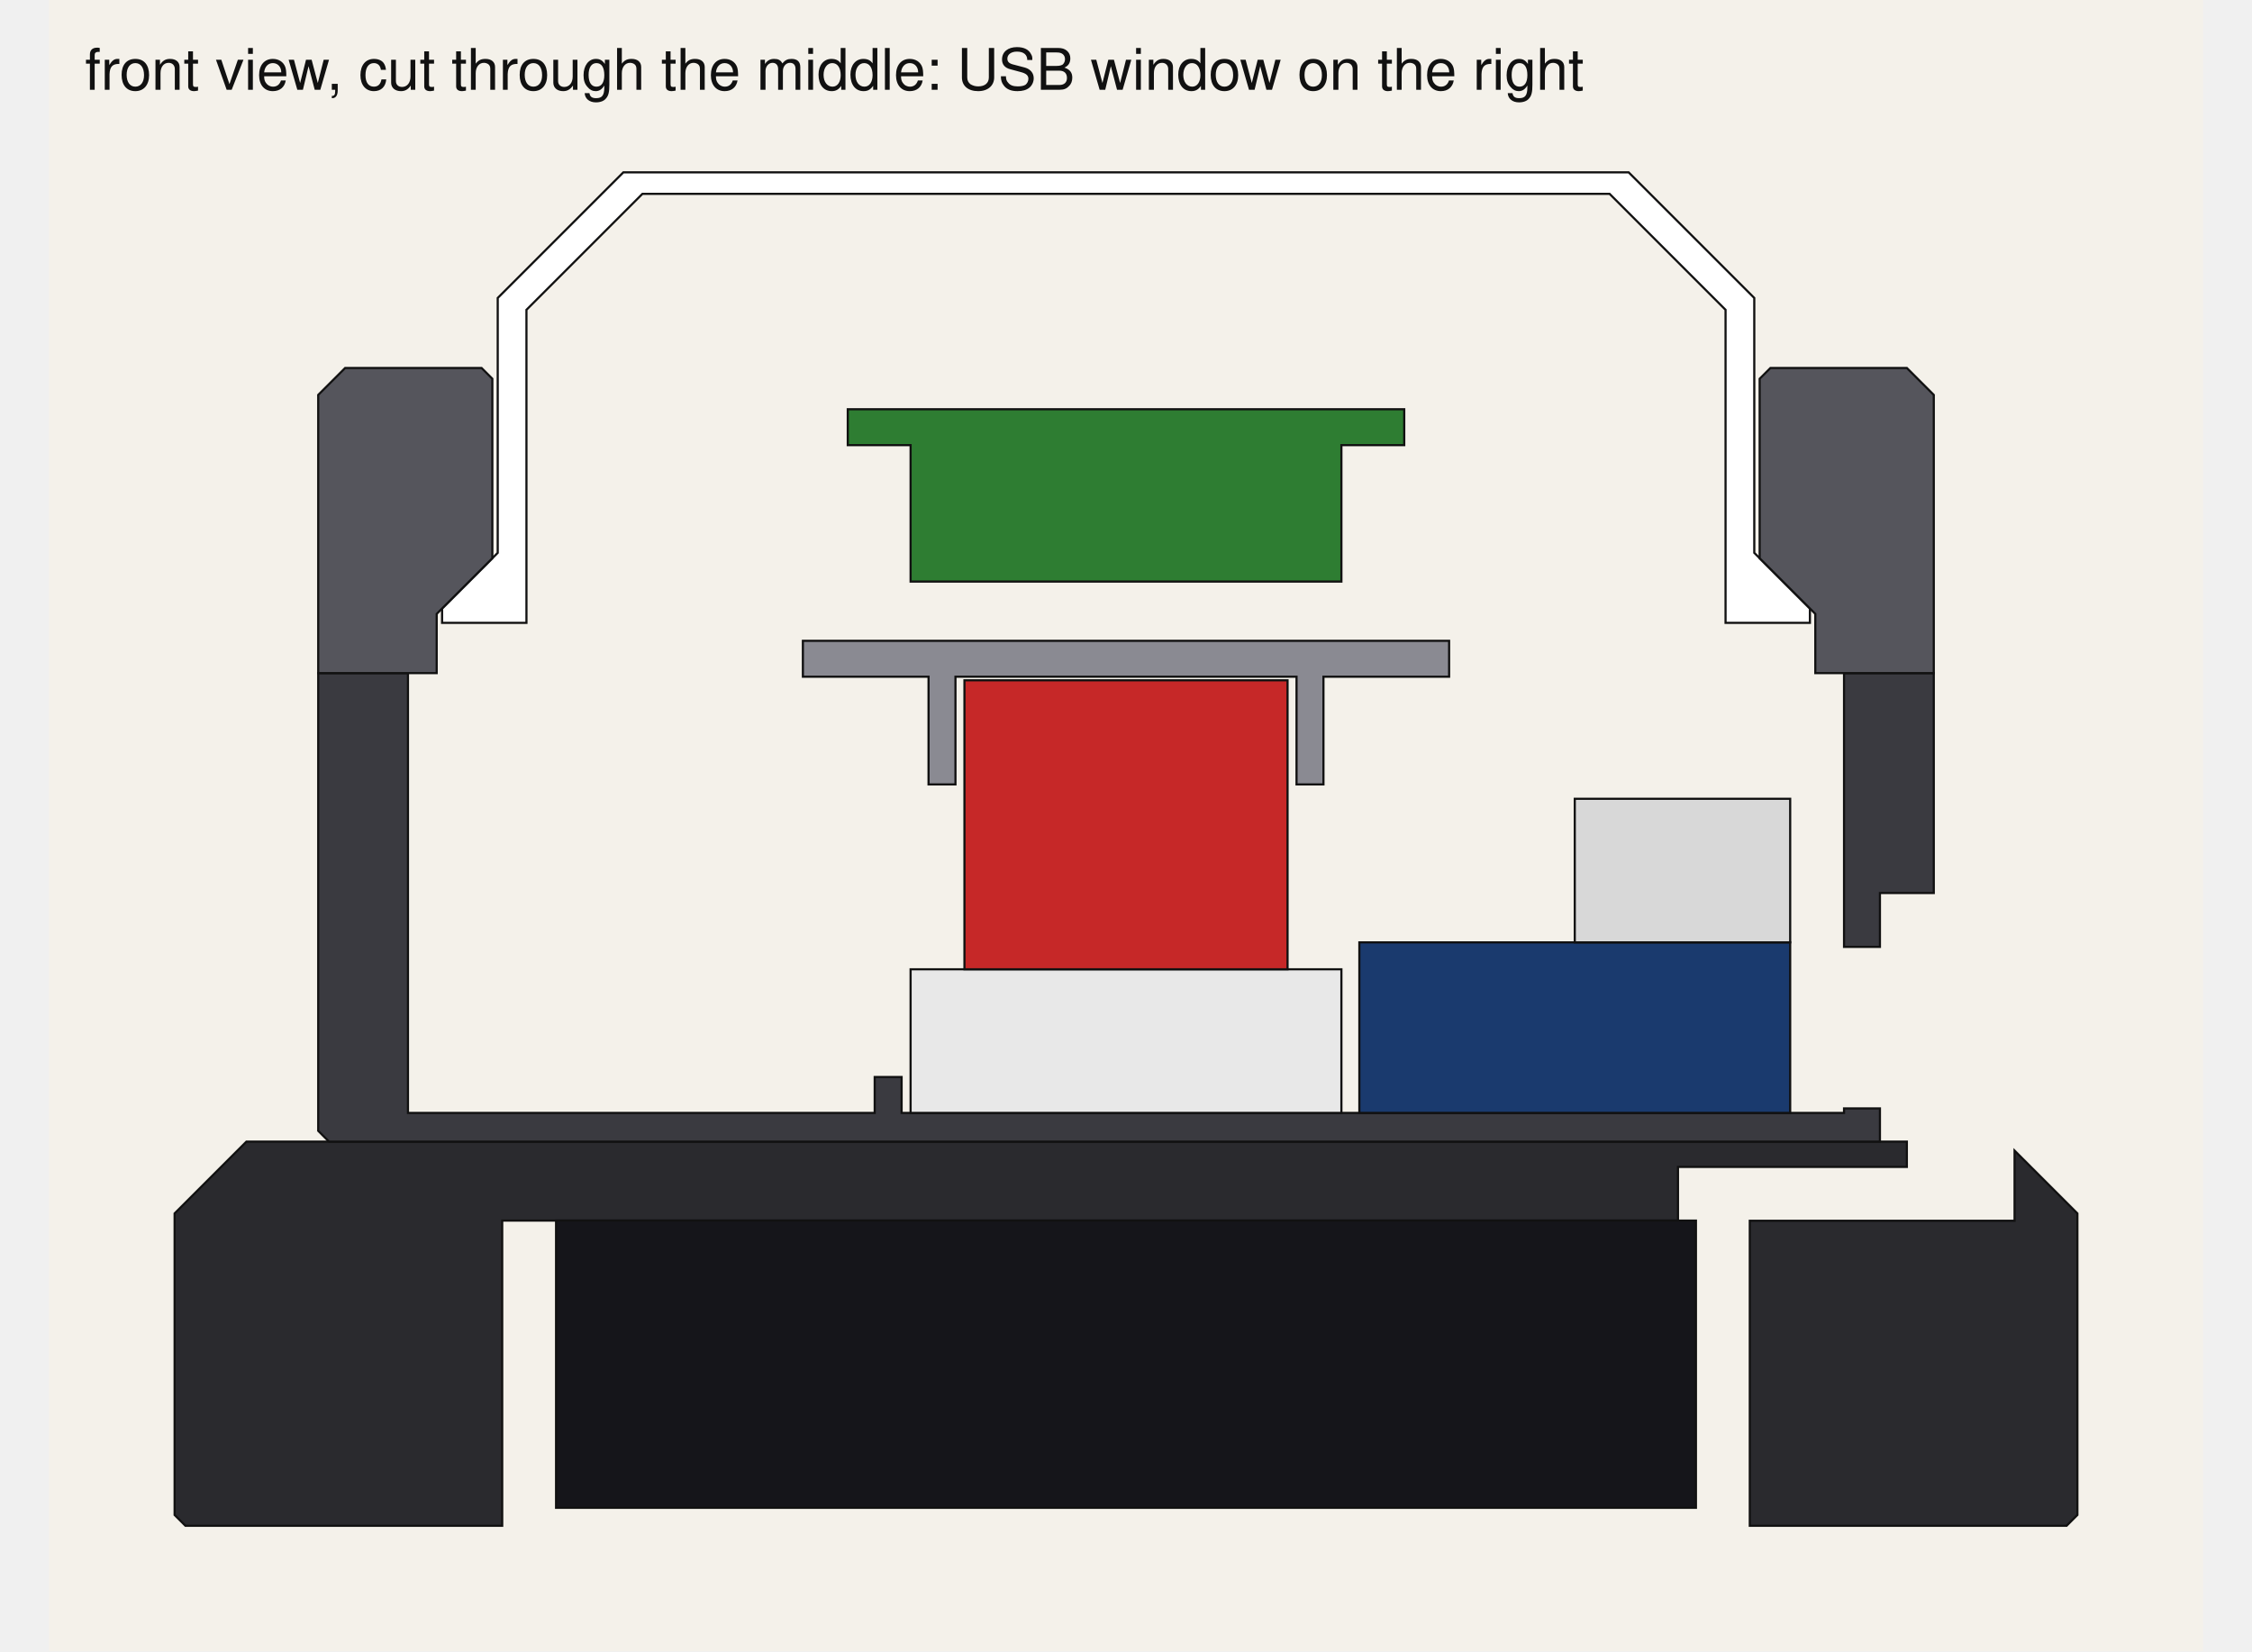
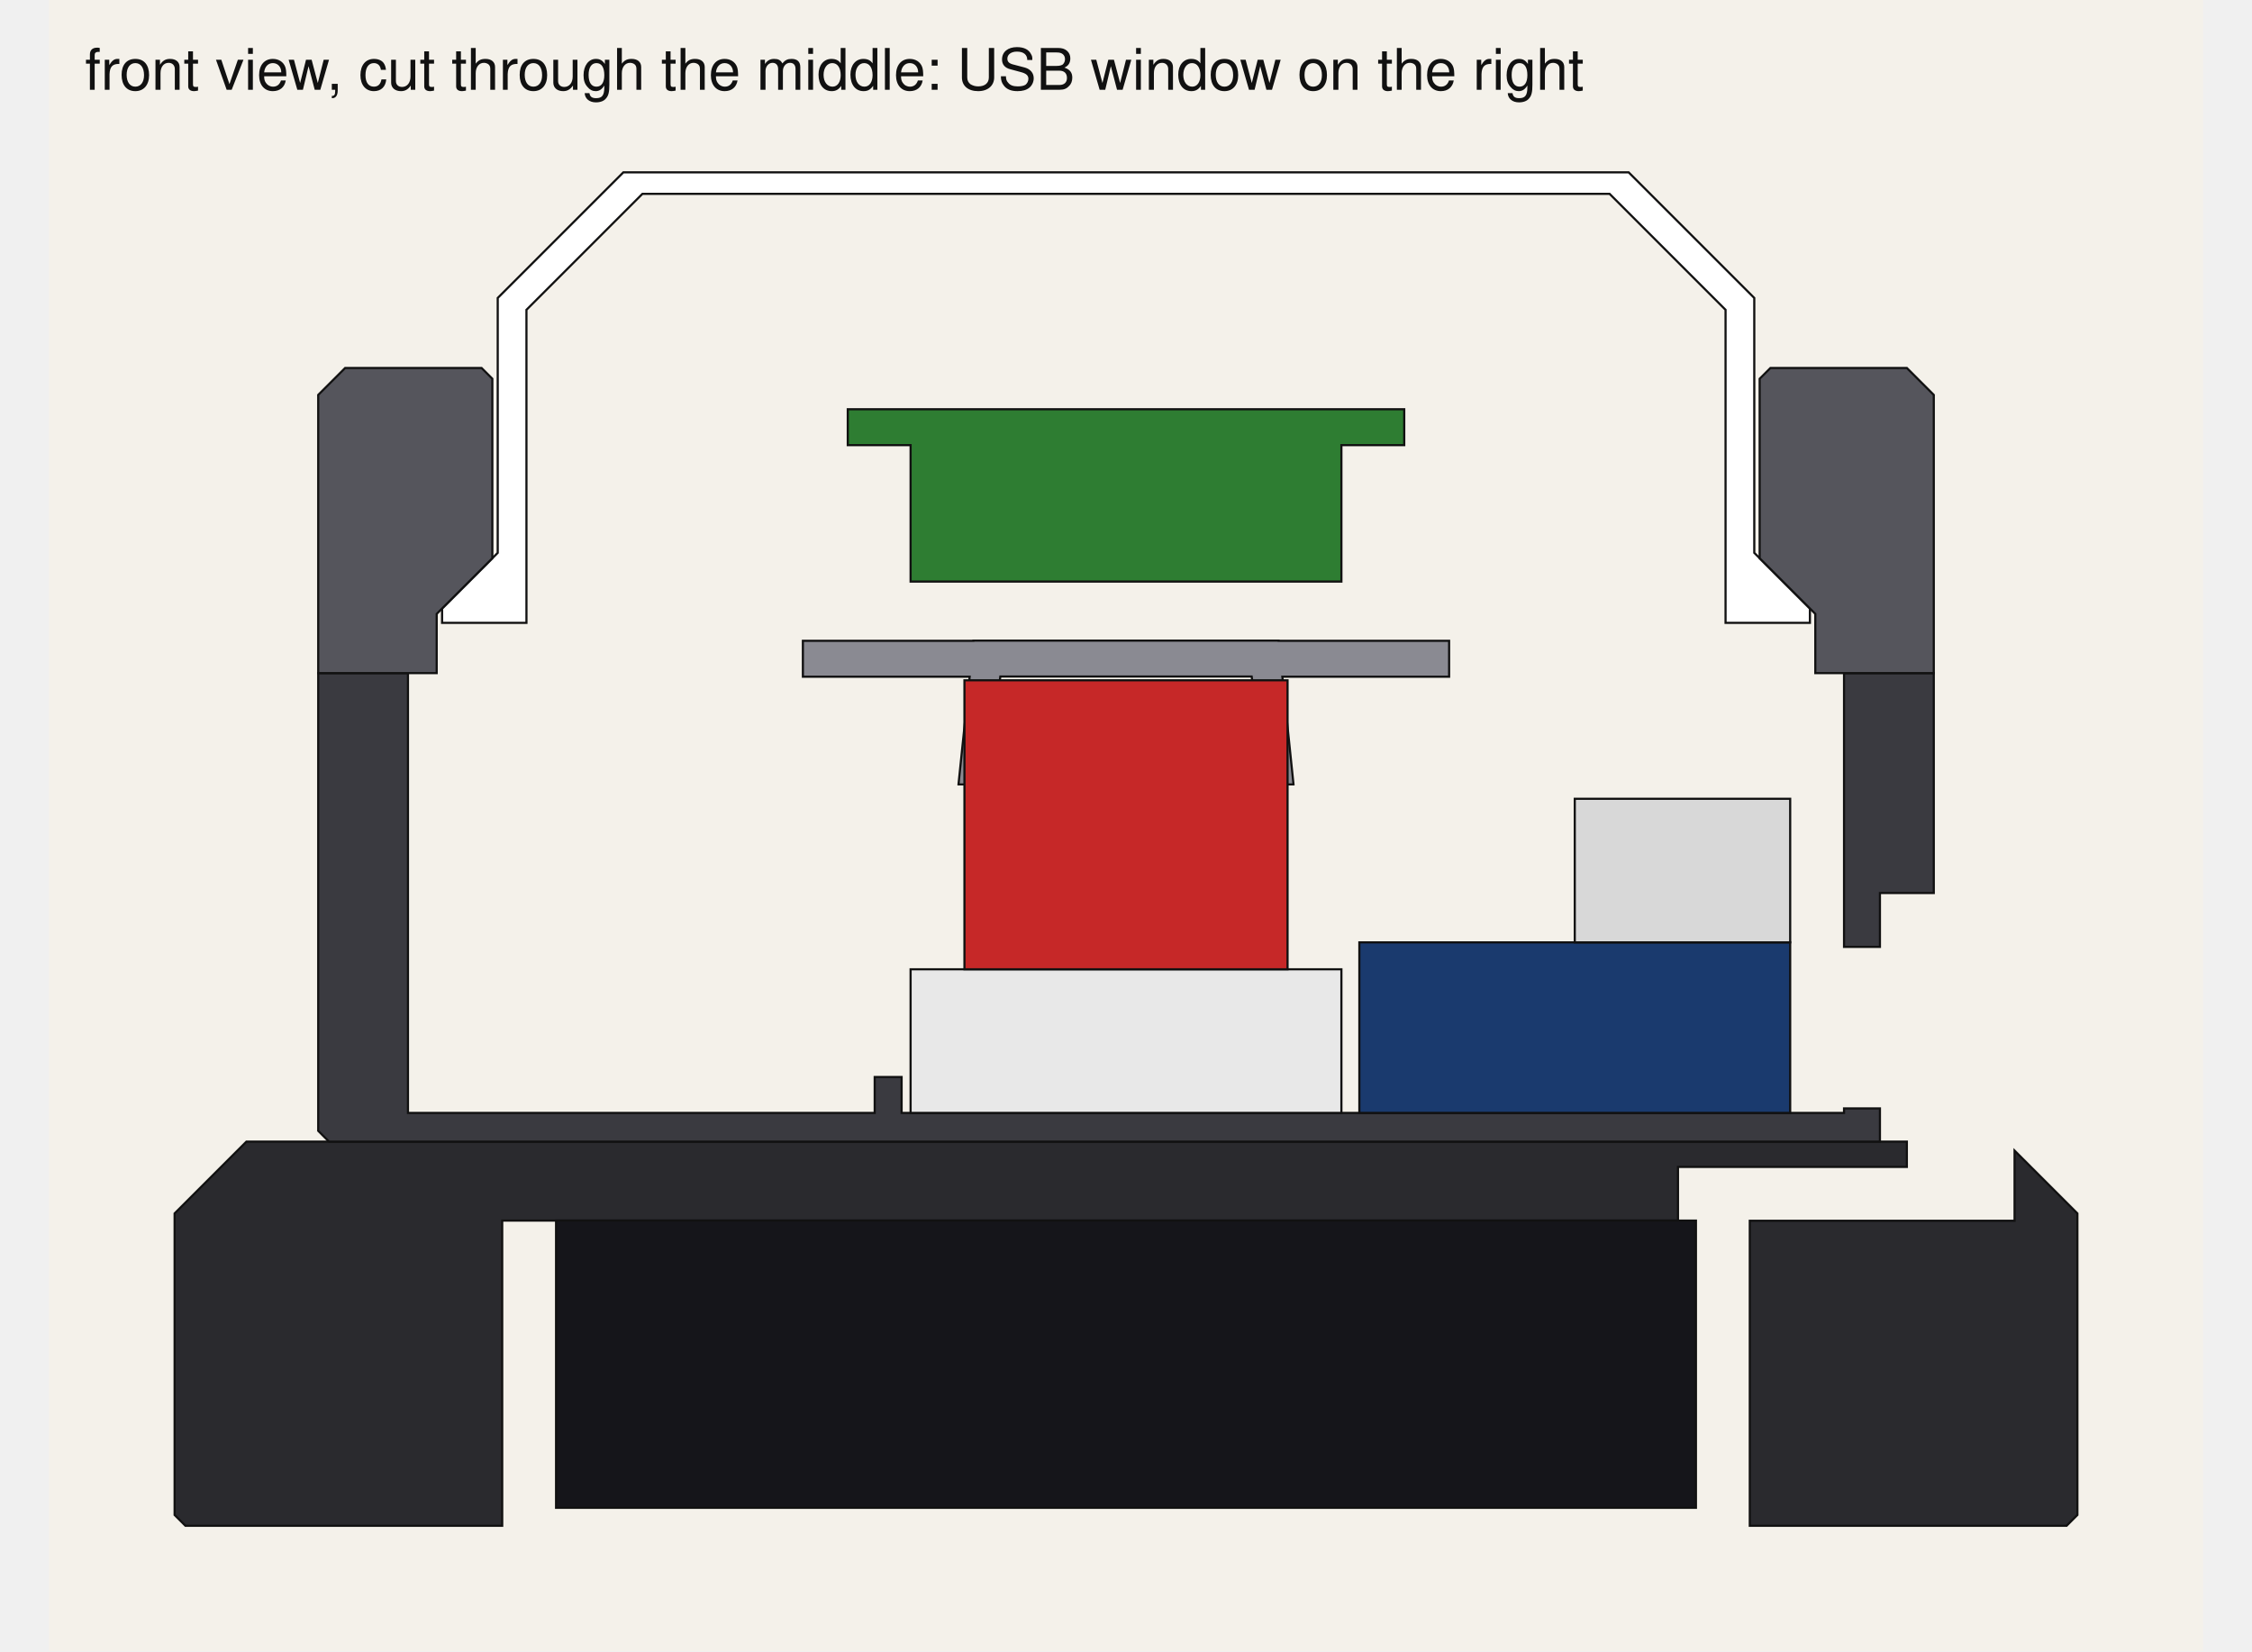
<svg xmlns="http://www.w3.org/2000/svg" viewBox="-60 -62 120 92" width="1320" height="968">
  <rect x="-60" y="-62" width="120" height="92" fill="#f4f1ea" />
  <path d="M43.50,2.30 L43.50,3.01 L37.12,3.01 L30.75,3.01 L30.75,4.51 L30.75,6.00 L22.88,6.00 L6.03,6.00 L5.39,6.00 L4.76,6.00 L4.19,6.00 L3.67,6.00 L3.24,6.00 L2.91,6.00 L2.68,6.00 L2.55,6.00 L2.54,6.00 L0.00,6.00 L-2.54,6.00 L-2.55,6.00 L-2.68,6.00 L-2.91,6.00 L-3.24,6.00 L-3.67,6.00 L-4.19,6.00 L-4.76,6.00 L-5.39,6.00 L-6.03,6.00 L-30.81,6.00 L-31.05,6.00 L-31.28,6.00 L-31.55,6.00 L-31.81,6.00 L-32.11,6.00 L-32.40,6.00 L-32.70,6.00 L-33.00,6.00 L-33.30,6.00 L-33.60,6.00 L-33.89,6.00 L-34.19,6.00 L-34.45,6.00 L-34.72,6.00 L-34.74,6.00 L-34.75,6.00 L-34.75,6.01 L-34.75,6.01 L-34.75,12.35 L-34.75,13.40 L-34.75,14.50 L-34.75,23.00 L-43.43,23.00 L-52.40,23.00 L-52.70,22.70 L-53.00,22.40 L-53.00,14.00 L-53.00,5.60 L-50.92,3.52 L-49.00,1.60 L-40.66,1.60 L-40.62,1.60 L-40.51,1.60 L-40.34,1.60 L-40.11,1.60 L-39.85,1.60 L-39.56,1.60 L-39.28,1.60 L-39.03,1.60 L-38.82,1.60 L-38.67,1.60 L-38.58,1.60 L-38.57,1.60 L-32.67,1.60 L-25.50,1.60 L-25.25,1.60 L-24.94,1.60 L-24.58,1.60 L-24.22,1.60 L-23.87,1.60 L-23.56,1.60 L-23.30,1.60 L-23.13,1.60 L0.00,1.60 L23.04,1.60 L23.13,1.60 L23.30,1.60 L23.56,1.60 L23.87,1.60 L24.22,1.60 L24.58,1.60 L24.94,1.60 L25.25,1.60 L25.50,1.60 L32.67,1.60 L40.63,1.60 L41.45,1.60 L41.48,1.60 L43.50,1.60 Z M49.90,2.50 L50.92,3.52 L53.00,5.60 L53.00,14.00 L53.00,22.40 L52.70,22.70 L52.40,23.00 L43.43,23.00 L34.75,23.00 L34.75,14.50 L34.75,13.40 L34.75,12.35 L34.75,8.05 L34.75,6.01 L42.12,6.01 L49.50,6.01 L49.50,4.51 L49.50,4.05 L49.50,2.55 L49.50,2.10 Z" fill="#2a2a2e" fill-rule="evenodd" stroke="#111" stroke-width="0.12" />
  <path d="M-40.00,0.00 L-39.95,0.00 L-39.90,0.00 L-39.81,0.00 L-39.71,0.00 L-39.57,0.00 L-39.42,0.00 L-39.23,0.00 L-39.04,0.00 L-38.80,0.00 L-38.56,0.00 L-38.28,0.00 L-37.99,0.00 L-37.66,0.00 L-37.33,0.00 L-36.96,0.00 L-36.58,0.00 L-36.16,0.00 L-35.72,0.00 L-35.51,0.00 L-35.08,0.00 L-34.85,0.00 L-34.61,0.00 L-34.42,0.00 L-34.20,0.00 L-33.96,0.00 L-33.71,0.00 L-33.48,0.00 L-33.24,0.00 L-33.00,0.00 L-32.76,0.00 L-32.52,0.00 L-32.27,0.00 L-32.03,0.00 L-31.80,0.00 L-31.58,0.00 L-31.35,0.00 L-31.15,0.00 L-30.92,0.00 L-30.72,0.00 L-30.53,0.00 L-30.38,0.00 L-30.25,0.00 L-30.06,0.00 L-29.96,0.00 L-29.79,0.00 L-29.65,0.00 L-29.57,0.00 L-29.53,0.00 L-29.51,0.00 L-29.18,0.00 L-29.04,0.00 L-28.94,0.00 L-28.87,0.00 L-28.28,0.00 L-27.59,0.00 L-26.86,0.00 L-26.13,0.00 L-25.38,0.00 L-24.62,0.00 L-23.83,0.00 L-23.04,0.00 L-22.22,0.00 L-21.41,0.00 L-20.56,0.00 L-19.72,0.00 L-18.86,0.00 L-17.99,0.00 L-17.10,0.00 L-16.21,0.00 L-15.31,0.00 L-14.40,0.00 L-14.36,0.00 L-14.00,0.00 L-14.00,-1.36 L-14.00,-2.00 L-12.94,-2.00 L-12.50,-2.00 L-12.50,-1.39 L-12.50,0.00 L-11.48,0.00 L-11.40,0.00 L-11.29,0.00 L-11.15,0.00 L-10.97,0.00 L-10.78,0.00 L-10.57,0.00 L-10.36,0.00 L-10.15,0.00 L-9.96,0.00 L-0.28,0.00 L-0.05,0.00 L0.17,0.00 L0.37,0.00 L0.54,0.00 L0.67,0.00 L0.77,0.00 L0.83,0.00 L0.85,0.00 L2.25,0.00 L2.38,0.00 L3.05,0.00 L3.53,0.00 L4.00,0.00 L4.47,0.00 L4.94,0.00 L5.40,0.00 L5.82,0.00 L5.84,0.00 L5.89,0.00 L5.99,0.00 L6.12,0.00 L6.28,0.00 L6.47,0.00 L6.67,0.00 L6.88,0.00 L7.09,0.00 L10.57,0.00 L10.57,0.00 L10.78,0.00 L12.51,0.00 L25.25,0.00 L25.87,0.00 L38.28,0.00 L38.56,0.00 L38.80,0.00 L39.04,0.00 L39.23,0.00 L39.42,0.00 L39.57,0.00 L39.71,0.00 L39.81,0.00 L39.90,0.00 L39.95,0.00 L40.00,0.00 L40.00,-0.25 L40.40,-0.25 L42.00,-0.25 L42.00,1.17 L42.00,1.60 L41.56,1.60 L41.55,1.60 L41.55,1.60 L38.51,1.60 L38.51,1.60 L35.14,1.60 L29.60,1.60 L24.66,1.60 L24.46,1.60 L24.21,1.60 L23.93,1.60 L23.64,1.60 L23.35,1.60 L23.09,1.60 L22.88,1.60 L22.73,1.60 L0.00,1.60 L-22.64,1.60 L-22.65,1.60 L-22.73,1.60 L-22.88,1.60 L-23.09,1.60 L-23.35,1.60 L-23.64,1.60 L-23.93,1.60 L-24.21,1.60 L-24.46,1.60 L-24.66,1.60 L-29.60,1.60 L-37.18,1.60 L-37.20,1.60 L-37.29,1.60 L-37.42,1.60 L-37.59,1.60 L-37.79,1.60 L-38.01,1.60 L-38.23,1.60 L-38.42,1.60 L-38.59,1.60 L-38.71,1.60 L-38.78,1.60 L-44.40,1.60 L-44.70,1.30 L-45.00,1.00 L-45.00,-11.75 L-45.00,-24.50 L-40.57,-24.50 L-40.49,-24.50 L-40.31,-24.50 L-40.00,-24.50 Z M45.00,-15.65 L45.00,-12.25 L43.50,-12.25 L42.00,-12.25 L42.00,-10.49 L42.00,-9.25 L40.59,-9.25 L40.40,-9.25 L40.00,-9.25 L40.00,-24.50 L40.31,-24.50 L40.49,-24.50 L45.00,-24.50 Z" fill="#3a3a40" fill-rule="evenodd" stroke="#111" stroke-width="0.12" />
  <path d="M35.00,-45.40 L35.00,-31.20 L38.10,-28.10 L38.10,-27.30 L33.40,-27.30 L33.40,-44.74 L26.94,-51.20 L0.00,-51.20 L-26.94,-51.20 L-33.40,-44.74 L-33.40,-27.30 L-38.10,-27.30 L-38.10,-28.10 L-35.00,-31.20 L-35.00,-45.40 L-28.00,-52.40 L0.00,-52.40 L28.00,-52.40 Z" fill="#ffffff" fill-rule="evenodd" stroke="#111" stroke-width="0.12" />
-   <path d="M18.00,-24.30 L17.98,-24.30 L17.96,-24.30 L17.91,-24.30 L17.87,-24.30 L17.81,-24.30 L17.74,-24.30 L17.65,-24.30 L17.57,-24.30 L17.46,-24.30 L17.35,-24.30 L17.22,-24.30 L17.10,-24.30 L16.95,-24.30 L16.80,-24.30 L16.63,-24.30 L16.46,-24.30 L16.27,-24.30 L16.08,-24.30 L15.87,-24.30 L15.67,-24.30 L15.44,-24.30 L15.21,-24.30 L14.97,-24.30 L14.72,-24.30 L14.46,-24.30 L14.19,-24.30 L13.91,-24.30 L13.63,-24.30 L13.34,-24.30 L13.04,-24.30 L12.73,-24.30 L12.42,-24.30 L12.09,-24.30 L11.76,-24.30 L11.42,-24.30 L11.19,-24.30 L11.00,-24.30 L11.00,-21.30 L11.00,-18.30 L10.20,-18.30 L9.50,-18.30 L9.50,-21.30 L9.50,-24.30 L0.00,-24.30 L-9.50,-24.30 L-9.50,-21.30 L-9.50,-18.30 L-10.20,-18.30 L-11.00,-18.30 L-11.00,-21.30 L-11.00,-24.30 L-11.19,-24.30 L-11.42,-24.30 L-11.76,-24.30 L-12.09,-24.30 L-12.42,-24.30 L-12.73,-24.30 L-13.04,-24.30 L-13.34,-24.30 L-13.63,-24.30 L-13.91,-24.30 L-14.19,-24.30 L-14.46,-24.30 L-14.72,-24.30 L-14.97,-24.30 L-15.21,-24.30 L-15.44,-24.30 L-15.67,-24.30 L-15.87,-24.30 L-16.08,-24.30 L-16.27,-24.30 L-16.46,-24.30 L-16.63,-24.30 L-16.80,-24.30 L-16.95,-24.30 L-17.10,-24.30 L-17.22,-24.30 L-17.35,-24.30 L-17.46,-24.30 L-17.57,-24.30 L-17.65,-24.30 L-17.74,-24.30 L-17.81,-24.30 L-17.87,-24.30 L-17.91,-24.30 L-17.96,-24.30 L-17.98,-24.30 L-18.00,-24.30 L-18.00,-26.30 L-17.98,-26.30 L-17.96,-26.30 L-17.91,-26.30 L-17.87,-26.30 L-17.81,-26.30 L-17.74,-26.30 L-17.65,-26.30 L-17.57,-26.30 L-17.46,-26.30 L-17.35,-26.30 L-17.22,-26.30 L-17.10,-26.30 L-16.95,-26.30 L-16.80,-26.30 L-16.63,-26.30 L-16.46,-26.30 L-16.27,-26.30 L-16.08,-26.30 L-15.87,-26.30 L-15.67,-26.30 L-15.44,-26.30 L-15.21,-26.30 L-14.97,-26.30 L-14.72,-26.30 L-14.46,-26.30 L-14.19,-26.30 L-13.91,-26.30 L-13.63,-26.30 L-13.34,-26.30 L-13.04,-26.30 L-12.73,-26.30 L-12.42,-26.30 L-12.09,-26.30 L-11.76,-26.30 L-11.42,-26.30 L1.09,-26.30 L1.59,-26.30 L2.07,-26.30 L2.54,-26.30 L2.98,-26.30 L3.41,-26.30 L3.82,-26.30 L4.22,-26.30 L4.60,-26.30 L4.98,-26.30 L5.34,-26.30 L5.70,-26.30 L6.05,-26.30 L6.39,-26.30 L6.72,-26.30 L7.05,-26.30 L7.37,-26.30 L7.69,-26.30 L8.00,-26.30 L8.31,-26.30 L8.61,-26.30 L8.92,-26.30 L9.22,-26.30 L9.52,-26.30 L9.82,-26.30 L10.12,-26.30 L10.42,-26.30 L10.72,-26.30 L10.95,-26.30 L11.08,-26.30 L11.42,-26.30 L11.76,-26.30 L12.09,-26.30 L12.42,-26.30 L12.73,-26.30 L13.04,-26.30 L13.34,-26.30 L13.63,-26.30 L13.91,-26.30 L14.19,-26.30 L14.46,-26.30 L14.72,-26.30 L14.97,-26.30 L15.21,-26.30 L15.44,-26.30 L15.67,-26.30 L15.87,-26.30 L16.08,-26.30 L16.27,-26.30 L16.46,-26.30 L16.63,-26.30 L16.80,-26.30 L16.95,-26.30 L17.10,-26.30 L17.22,-26.30 L17.35,-26.30 L17.46,-26.30 L17.57,-26.30 L17.65,-26.30 L17.74,-26.30 L17.81,-26.30 L17.87,-26.30 L17.91,-26.30 L17.96,-26.30 L17.98,-26.30 L18.00,-26.30 Z" fill="#8a8a92" fill-rule="evenodd" stroke="#111" stroke-width="0.12" />
+   <path d="M8.50,-26.31 L8.50,-26.30 L8.77,-26.30 L8.87,-26.30 L9.25,-26.30 L9.63,-26.30 L10.00,-26.30 L10.37,-26.30 L10.72,-26.30 L11.08,-26.30 L11.42,-26.30 L11.76,-26.30 L12.09,-26.30 L12.42,-26.30 L12.73,-26.30 L13.04,-26.30 L13.34,-26.30 L13.63,-26.30 L13.91,-26.30 L14.19,-26.30 L14.46,-26.30 L14.72,-26.30 L14.97,-26.30 L15.21,-26.30 L15.44,-26.30 L15.67,-26.30 L15.87,-26.30 L16.08,-26.30 L16.27,-26.30 L16.46,-26.30 L16.63,-26.30 L16.80,-26.30 L16.95,-26.30 L17.10,-26.30 L17.22,-26.30 L17.35,-26.30 L17.46,-26.30 L17.57,-26.30 L17.65,-26.30 L17.74,-26.30 L17.81,-26.30 L17.87,-26.30 L17.91,-26.30 L17.96,-26.30 L17.98,-26.30 L18.00,-26.30 L18.00,-24.30 L17.98,-24.30 L17.96,-24.30 L17.91,-24.30 L17.87,-24.30 L17.81,-24.30 L17.74,-24.30 L17.65,-24.30 L17.57,-24.30 L17.46,-24.30 L17.35,-24.30 L17.22,-24.30 L17.10,-24.30 L16.95,-24.30 L16.80,-24.30 L16.63,-24.30 L16.46,-24.30 L16.27,-24.30 L16.08,-24.30 L15.87,-24.30 L15.67,-24.30 L15.44,-24.30 L15.21,-24.30 L14.97,-24.30 L14.72,-24.30 L14.46,-24.30 L14.19,-24.30 L13.91,-24.30 L13.63,-24.30 L13.34,-24.30 L13.04,-24.30 L12.73,-24.30 L12.42,-24.30 L12.09,-24.30 L11.76,-24.30 L11.42,-24.30 L11.08,-24.30 L10.72,-24.30 L10.37,-24.30 L10.00,-24.30 L9.63,-24.30 L9.25,-24.30 L8.91,-24.30 L8.71,-24.30 L9.01,-21.41 L9.33,-18.31 L9.33,-18.30 L9.33,-18.30 L8.52,-18.30 L7.83,-18.30 L7.83,-18.30 L7.83,-18.31 L7.39,-21.48 L7.00,-24.31 L0.00,-24.31 L-7.00,-24.31 L-7.39,-21.48 L-7.83,-18.31 L-7.83,-18.30 L-7.83,-18.30 L-8.52,-18.30 L-9.33,-18.30 L-9.33,-18.30 L-9.33,-18.31 L-9.01,-21.41 L-8.71,-24.30 L-8.91,-24.30 L-9.25,-24.30 L-9.63,-24.30 L-10.00,-24.30 L-10.37,-24.30 L-10.72,-24.30 L-11.08,-24.30 L-11.42,-24.30 L-11.76,-24.30 L-12.09,-24.30 L-12.42,-24.30 L-12.73,-24.30 L-13.04,-24.30 L-13.34,-24.30 L-13.63,-24.30 L-13.91,-24.30 L-14.19,-24.30 L-14.46,-24.30 L-14.72,-24.30 L-14.97,-24.30 L-15.21,-24.30 L-15.44,-24.30 L-15.67,-24.30 L-15.87,-24.30 L-16.08,-24.30 L-16.27,-24.30 L-16.46,-24.30 L-16.63,-24.30 L-16.80,-24.30 L-16.95,-24.30 L-17.10,-24.30 L-17.22,-24.30 L-17.35,-24.30 L-17.46,-24.30 L-17.57,-24.30 L-17.65,-24.30 L-17.74,-24.30 L-17.81,-24.30 L-17.87,-24.30 L-17.91,-24.30 L-17.96,-24.30 L-17.98,-24.30 L-18.00,-24.30 L-18.00,-26.30 L-17.98,-26.30 L-17.96,-26.30 L-17.91,-26.30 L-17.87,-26.30 L-17.81,-26.30 L-17.74,-26.30 L-17.65,-26.30 L-17.57,-26.30 L-17.46,-26.30 L-17.35,-26.30 L-17.22,-26.30 L-17.10,-26.30 L-16.95,-26.30 L-16.80,-26.30 L-16.63,-26.30 L-16.46,-26.30 L-16.27,-26.30 L-16.08,-26.30 L-15.87,-26.30 L-15.67,-26.30 L-15.44,-26.30 L-15.21,-26.30 L-14.97,-26.30 L-14.72,-26.30 L-14.46,-26.30 L-14.19,-26.30 L-13.91,-26.30 L-13.63,-26.30 L-13.34,-26.30 L-13.04,-26.30 L-12.73,-26.30 L-12.42,-26.30 L-12.09,-26.30 L-11.76,-26.30 L-11.42,-26.30 L-11.08,-26.30 L-10.72,-26.30 L-10.37,-26.30 L-10.00,-26.30 L-9.63,-26.30 L-9.25,-26.30 L-8.87,-26.30 L-8.77,-26.30 L-8.50,-26.30 L-8.50,-26.31 L-8.50,-26.31 L0.00,-26.31 L8.50,-26.31 Z" fill="#8a8a92" fill-rule="evenodd" stroke="#111" stroke-width="0.12" />
  <path d="M-35.30,-40.90 L-35.30,-30.90 L-38.40,-27.80 L-38.40,-24.50 L-38.80,-24.50 L-39.07,-24.50 L-39.23,-24.50 L-45.00,-24.50 L-45.00,-32.25 L-45.00,-40.00 L-44.24,-40.76 L-43.50,-41.50 L-43.21,-41.50 L-43.17,-41.50 L-43.07,-41.50 L-42.91,-41.50 L-42.70,-41.50 L-42.46,-41.50 L-42.44,-41.50 L-36.37,-41.50 L-36.37,-41.50 L-35.90,-41.50 Z M44.24,-40.76 L45.00,-40.00 L45.00,-32.25 L45.00,-24.50 L39.23,-24.50 L39.07,-24.50 L38.80,-24.50 L38.40,-24.50 L38.40,-27.80 L35.30,-30.90 L35.30,-40.90 L35.90,-41.50 L36.23,-41.50 L41.40,-41.50 L41.52,-41.50 L41.59,-41.50 L41.60,-41.50 L41.80,-41.50 L42.13,-41.50 L42.43,-41.50 L42.70,-41.50 L42.91,-41.50 L43.07,-41.50 L43.17,-41.50 L43.21,-41.50 L43.50,-41.50 Z" fill="#55555c" fill-rule="evenodd" stroke="#111" stroke-width="0.12" />
  <path d="M12.00,-2.40 L12.00,0.00 L11.31,0.00 L11.27,0.00 L11.22,0.00 L11.15,0.00 L11.06,0.00 L10.96,0.00 L10.84,0.00 L10.71,0.00 L10.57,0.00 L10.42,0.00 L10.27,0.00 L10.12,0.00 L9.98,0.00 L9.84,0.00 L9.70,0.00 L9.58,0.00 L-3.30,0.00 L-3.48,0.00 L-3.65,0.00 L-3.82,0.00 L-3.98,0.00 L-4.13,0.00 L-4.26,0.00 L-4.37,0.00 L-4.47,0.00 L-4.54,0.00 L-4.60,0.00 L-4.63,0.00 L-4.65,0.00 L-4.80,0.00 L-9.48,0.00 L-9.58,0.00 L-9.70,0.00 L-9.84,0.00 L-9.98,0.00 L-10.12,0.00 L-10.27,0.00 L-10.42,0.00 L-10.57,0.00 L-10.71,0.00 L-10.84,0.00 L-10.96,0.00 L-11.06,0.00 L-11.15,0.00 L-11.22,0.00 L-11.27,0.00 L-11.31,0.00 L-11.33,0.00 L-12.00,0.00 L-12.00,-5.60 L-12.00,-8.00 L-11.31,-8.00 L-11.27,-8.00 L-11.22,-8.00 L-11.15,-8.00 L-11.06,-8.00 L-10.96,-8.00 L-10.84,-8.00 L-10.71,-8.00 L-10.57,-8.00 L-10.42,-8.00 L-10.27,-8.00 L-10.12,-8.00 L-9.98,-8.00 L-9.84,-8.00 L-9.70,-8.00 L-9.58,-8.00 L-9.48,-8.00 L-9.39,-8.00 L-9.32,-8.00 L-9.27,-8.00 L-9.23,-8.00 L-9.22,-8.00 L-4.80,-8.00 L-4.65,-8.00 L-4.63,-8.00 L-4.60,-8.00 L-4.54,-8.00 L-4.47,-8.00 L-4.37,-8.00 L-4.26,-8.00 L-4.13,-8.00 L-3.98,-8.00 L-3.82,-8.00 L-3.65,-8.00 L-3.48,-8.00 L-3.30,-8.00 L-3.12,-8.00 L-2.94,-8.00 L-2.77,-8.00 L-2.62,-8.00 L-2.48,-8.00 L10.27,-8.00 L10.42,-8.00 L10.57,-8.00 L10.71,-8.00 L10.84,-8.00 L10.96,-8.00 L11.06,-8.00 L11.15,-8.00 L11.22,-8.00 L11.27,-8.00 L11.31,-8.00 L11.33,-8.00 L12.00,-8.00 Z" fill="#e8e8e8" fill-rule="evenodd" stroke="#111" stroke-width="0.12" />
  <path d="M9.00,-16.05 L9.00,-8.00 L0.00,-8.00 L-9.00,-8.00 L-9.00,-16.05 L-9.00,-24.10 L0.00,-24.10 L9.00,-24.10 Z" fill="#c62828" fill-rule="evenodd" stroke="#111" stroke-width="0.12" />
  <path d="M15.50,-38.20 L15.50,-37.20 L13.93,-37.20 L12.00,-37.20 L12.00,-33.41 L12.00,-33.40 L12.00,-29.60 L0.00,-29.60 L-12.00,-29.60 L-12.00,-33.40 L-12.00,-33.41 L-12.00,-37.20 L-13.93,-37.20 L-15.50,-37.20 L-15.50,-38.20 L-15.50,-39.20 L-10.33,-39.20 L0.00,-39.20 L10.33,-39.20 L15.50,-39.20 Z" fill="#2e7d32" fill-rule="evenodd" stroke="#111" stroke-width="0.12" />
  <path d="M37.00,-4.75 L37.00,0.00 L25.00,0.00 L13.00,0.00 L13.00,-4.75 L13.00,-9.50 L25.00,-9.50 L37.00,-9.50 Z" fill="#1a3a6e" fill-rule="evenodd" stroke="#111" stroke-width="0.12" />
  <path d="M37.00,-13.50 L37.00,-9.50 L31.00,-9.50 L25.00,-9.50 L25.00,-13.50 L25.00,-17.50 L31.00,-17.50 L37.00,-17.50 Z" fill="#d8d8d8" fill-rule="evenodd" stroke="#111" stroke-width="0.12" />
  <path d="M31.75,14.00 L31.75,22.00 L0.00,22.00 L-31.75,22.00 L-31.75,14.00 L-31.75,6.00 L0.00,6.00 L31.75,6.00 Z" fill="#15151a" fill-rule="evenodd" stroke="#111" stroke-width="0.12" />
  <text x="-58" y="-57" font-family="Helvetica" font-size="3.2" fill="#111">front view, cut through the middle: USB window on the right</text>
</svg>
